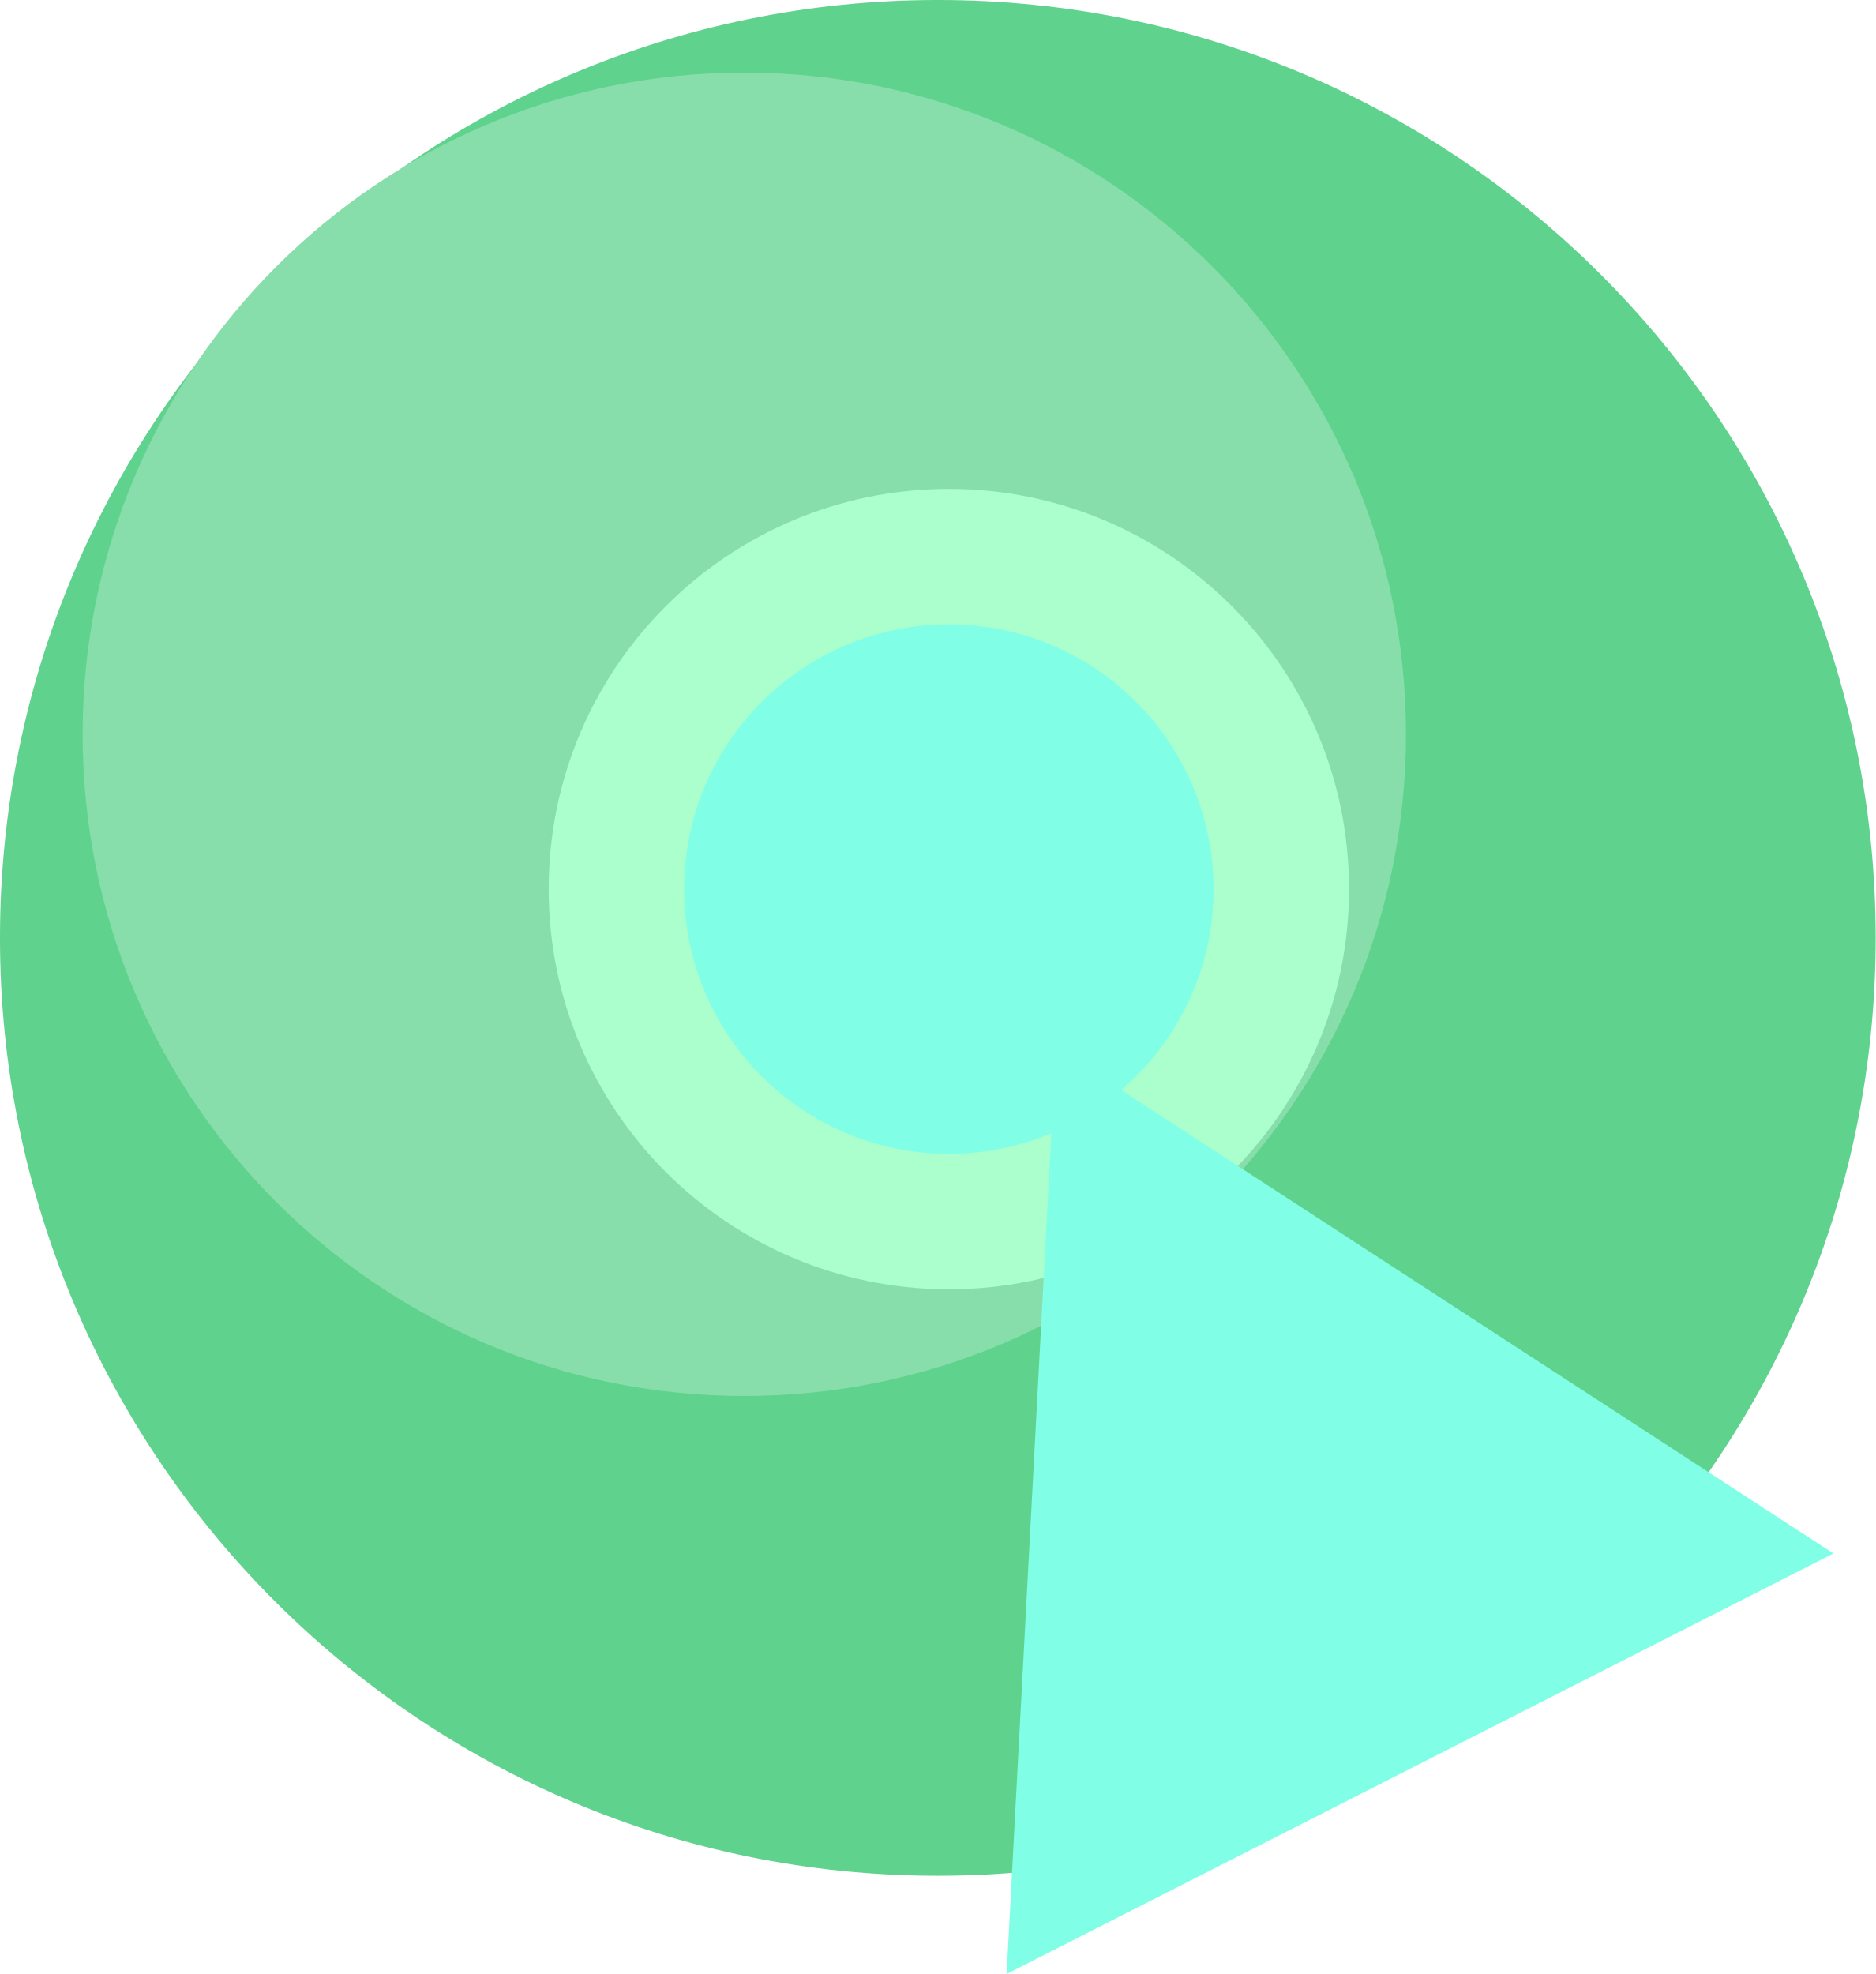
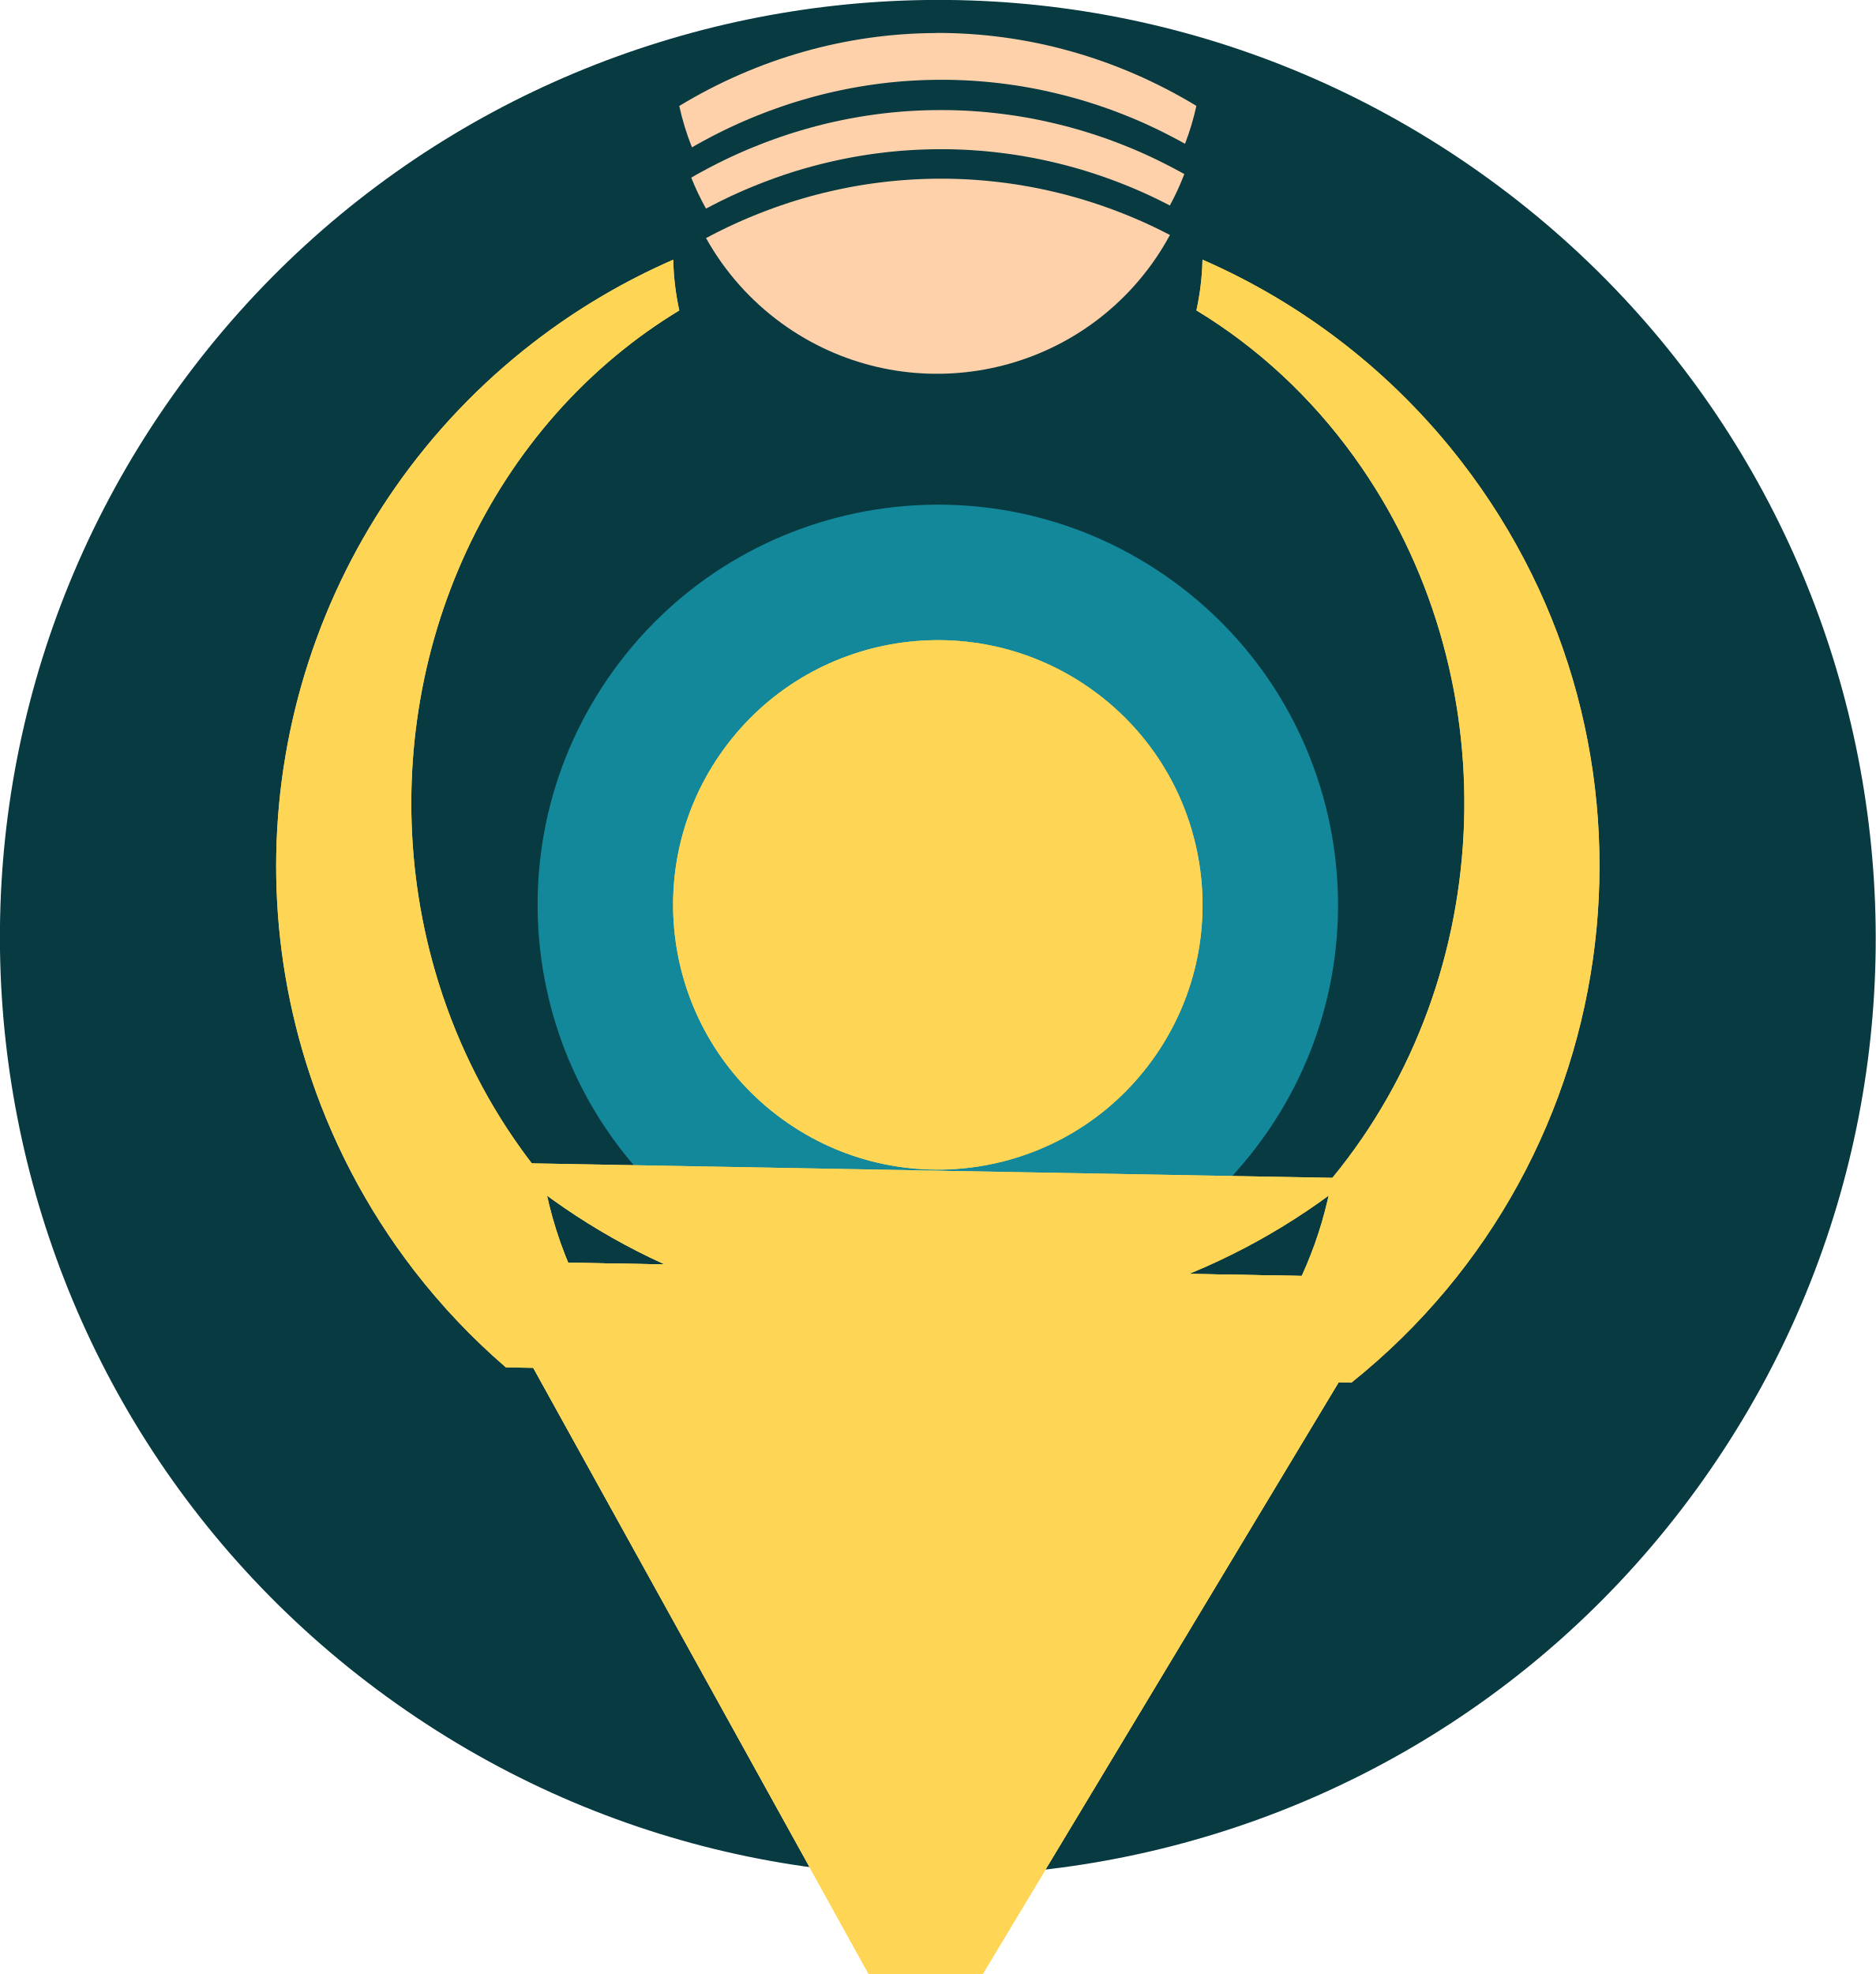
<svg xmlns="http://www.w3.org/2000/svg" width="57.191mm" height="60.187mm" viewBox="0 0 57.191 60.187" version="1.1" id="svg5">
  <defs id="defs2" />
-   <g id="layer1" transform="translate(-76.40438,-119.9044)">
+   <g id="layer1" transform="translate(-76.40438,-119.9044)" style="opacity:1">
    <g id="g637">
-       <path id="path292" style="fill:#5fd38d;stroke-width:0.265" d="M 133.596,148.5 A 28.596,28.596 0 0 1 105,177.096 28.596,28.596 0 0 1 76.404,148.5 28.596,28.596 0 0 1 105,119.904 28.596,28.596 0 0 1 133.596,148.5 Z" />
-       <path id="path400" style="fill:#5fd38d;stroke-width:0.265" d="m 117.423,147.568 a 16.599,10.259 0 0 1 -16.599,10.259 16.599,10.259 0 0 1 -16.599,-10.259 16.599,10.259 0 0 1 16.599,-10.259 16.599,10.259 0 0 1 16.599,10.259 z" />
-       <path id="path454" style="fill:#87deaa;stroke-width:0.265" d="M 119.274,142.293 A 20.175,20.175 0 0 1 99.099,162.468 20.175,20.175 0 0 1 78.924,142.293 20.175,20.175 0 0 1 99.099,122.118 20.175,20.175 0 0 1 119.274,142.293 Z" />
-       <path id="circle564" style="fill:#aaffcc;stroke-width:0.16" d="m 117.538,147.013 a 12.202,12.202 0 0 1 -12.202,12.202 12.202,12.202 0 0 1 -12.202,-12.202 12.202,12.202 0 0 1 12.202,-12.202 12.202,12.202 0 0 1 12.202,12.202 z" />
-       <path id="circle566" style="fill:#80ffe6;stroke-width:0.106" d="m 113.407,147.013 a 8.071,8.071 0 0 1 -8.071,8.072 8.071,8.071 0 0 1 -8.071,-8.072 8.071,8.071 0 0 1 8.071,-8.071 8.071,8.071 0 0 1 8.071,8.071 z" />
-       <path id="path620" style="fill:#80ffe6;stroke-width:0.265" transform="translate(99.6748,78.18111)" d="M 32.635,89.088 20.029,95.499 7.423,101.91 8.175,87.787 8.926,73.665 20.781,81.377 Z" />
+       <g id="g20" transform="rotate(35.9849,105,148.5)">
+         <path id="path292" style="opacity:1;fill:#083a42;stroke-width:0.265" d="M 133.596,148.5 A 28.596,28.596 0 0 1 105,177.096 28.596,28.596 0 0 1 76.404,148.5 28.596,28.596 0 0 1 105,119.904 28.596,28.596 0 0 1 133.596,148.5 Z" />
+         <g id="g107">
+           <path id="path59" style="opacity:1;fill:#fed1aa;stroke-width:0.265" d="m 98.134,127 a 17.248,16.054 54.015 0 0 -0.005,7.5e-4 17.248,16.054 54.015 0 0 -0.17,0.027 17.248,16.054 54.015 0 0 -7.39e-4,-1.1e-4 17.248,16.054 54.015 0 0 -0.17,0.028 17.248,16.054 54.015 0 0 -0.169,0.03 17.248,16.054 54.015 0 0 -0.169,0.032 17.248,16.054 54.015 0 0 -7.39e-4,-1.2e-4 17.248,16.054 54.015 0 0 -0.169,0.034 17.248,16.054 54.015 0 0 -0.168,0.036 17.248,16.054 54.015 0 0 -0.167,0.038 17.248,16.054 54.015 0 0 -7.39e-4,-1.1e-4 17.248,16.054 54.015 0 0 -0.167,0.04 17.248,16.054 54.015 0 0 -3.1e-4,-4.3e-4 17.248,16.054 54.015 0 0 -0.166,0.042 17.248,16.054 54.015 0 0 -0.166,0.043 17.248,16.054 54.015 0 0 -0.165,0.045 17.248,16.054 54.015 0 0 -7.39e-4,-1.2e-4 17.248,16.054 54.015 0 0 -0.164,0.047 17.248,16.054 54.015 0 0 -0.164,0.049 17.248,16.054 54.015 0 0 -3.11e-4,-4.2e-4 17.248,16.054 54.015 0 0 -0.163,0.051 17.248,16.054 54.015 0 0 -3.11e-4,-4.2e-4 17.248,16.054 54.015 0 0 -0.163,0.053 17.248,16.054 54.015 0 0 -0.162,0.054 17.248,16.054 54.015 0 0 -3.11e-4,-4.2e-4 17.248,16.054 54.015 0 0 -0.162,0.056 17.248,16.054 54.015 0 0 -0.16,0.058 17.248,16.054 54.015 0 0 -0.16,0.06 17.248,16.054 54.015 0 0 -7.39e-4,-1.2e-4 17.248,16.054 54.015 0 0 -0.159,0.061 17.248,16.054 54.015 0 0 -0.158,0.064 17.248,16.054 54.015 0 0 -7.39e-4,-1.2e-4 17.248,16.054 54.015 0 0 -0.158,0.065 17.248,16.054 54.015 0 0 -0.157,0.067 17.248,16.054 54.015 0 0 -0.156,0.068 17.248,16.054 54.015 0 0 -0.155,0.07 17.248,16.054 54.015 0 0 -4.29e-4,3.1e-4 17.248,16.054 54.015 0 0 -0.155,0.072 17.248,16.054 54.015 0 0 -0.153,0.074 17.248,16.054 54.015 0 0 -0.153,0.075 17.248,16.054 54.015 0 0 -0.152,0.077 17.248,16.054 54.015 0 0 -4.29e-4,3.1e-4 17.248,16.054 54.015 0 0 -0.151,0.079 17.248,16.054 54.015 0 0 -0.15,0.081 17.248,16.054 54.015 0 0 -0.149,0.082 17.248,16.054 54.015 0 0 -0.148,0.084 17.248,16.054 54.015 0 0 -4.29e-4,3.1e-4 17.248,16.054 54.015 0 0 -0.147,0.085 17.248,16.054 54.015 0 0 -4.28e-4,3.2e-4 17.248,16.054 54.015 0 0 -0.146,0.087 17.248,16.054 54.015 0 0 -0.145,0.089 17.248,16.054 54.015 0 0 -0.144,0.09 17.248,16.054 54.015 0 0 -0.143,0.092 17.248,16.054 54.015 0 0 -4.29e-4,3.1e-4 17.248,16.054 54.015 0 0 -0.142,0.094 17.248,16.054 54.015 0 0 -0.141,0.095 17.248,16.054 54.015 0 0 -0.14,0.097 17.248,16.054 54.015 0 0 -0.138,0.099 17.248,16.054 54.015 0 0 -0.106,0.077 17.248,16.054 54.015 0 0 -0.137,0.101 17.248,16.054 54.015 0 0 -0.135,0.103 17.248,16.054 54.015 0 0 -4.28e-4,3.2e-4 17.248,16.054 54.015 0 0 -0.135,0.104 17.248,16.054 54.015 0 0 -0.133,0.106 17.248,16.054 54.015 0 0 -0.132,0.107 17.248,16.054 54.015 0 0 -4.28e-4,3.1e-4 17.248,16.054 54.015 0 0 -0.13,0.109 17.248,16.054 54.015 0 0 -4.29e-4,3.1e-4 17.248,16.054 54.015 0 0 -0.13,0.11 17.248,16.054 54.015 0 0 -0.128,0.112 17.248,16.054 54.015 0 0 -0.127,0.113 17.248,16.054 54.015 0 0 -4.28e-4,3.2e-4 17.248,16.054 54.015 0 0 -0.126,0.115 17.248,16.054 54.015 0 0 -0.124,0.116 17.248,16.054 54.015 0 0 -0.123,0.117 17.248,16.054 54.015 0 0 -4.29e-4,3.2e-4 17.248,16.054 54.015 0 0 -0.122,0.119 17.248,16.054 54.015 0 0 -0.12,0.12 17.248,16.054 54.015 0 0 -4.28e-4,3.1e-4 17.248,16.054 54.015 0 0 -0.119,0.122 17.248,16.054 54.015 0 0 -0.118,0.123 17.248,16.054 54.015 0 0 -4.28e-4,3.1e-4 17.248,16.054 54.015 0 0 -0.116,0.125 17.248,16.054 54.015 0 0 -0.115,0.126 17.248,16.054 54.015 0 0 -0.113,0.127 17.248,16.054 54.015 0 0 -4.28e-4,3.1e-4 17.248,16.054 54.015 0 0 -0.112,0.128 17.248,16.054 54.015 0 0 -0.111,0.13 17.248,16.054 54.015 0 0 -4.29e-4,3.1e-4 17.248,16.054 54.015 0 0 -0.109,0.131 17.248,16.054 54.015 0 0 -0.108,0.132 17.248,16.054 54.015 0 0 -4.29e-4,3.1e-4 17.248,16.054 54.015 0 0 -0.106,0.134 17.248,16.054 54.015 0 0 -0.105,0.135 17.248,16.054 54.015 0 0 -4.28e-4,3.1e-4 17.248,16.054 54.015 0 0 -0.104,0.136 17.248,16.054 54.015 0 0 -0.102,0.137 17.248,16.054 54.015 0 0 -0.1,0.139 17.248,16.054 54.015 0 0 -0.099,0.14 17.248,16.054 54.015 0 0 -0.097,0.141 17.248,16.054 54.015 0 0 -4.28e-4,3.1e-4 17.248,16.054 54.015 0 0 -0.095,0.142 17.248,16.054 54.015 0 0 -4.28e-4,3.1e-4 17.248,16.054 54.015 0 0 -0.094,0.143 17.248,16.054 54.015 0 0 -4.28e-4,3.1e-4 17.248,16.054 54.015 0 0 -0.092,0.144 17.248,16.054 54.015 0 0 -0.091,0.145 17.248,16.054 54.015 0 0 -0.09,0.146 17.248,16.054 54.015 0 0 -0.088,0.147 17.248,16.054 54.015 0 0 -4.28e-4,3.1e-4 17.248,16.054 54.015 0 0 -0.086,0.149 17.248,16.054 54.015 0 0 -4.28e-4,3.1e-4 17.248,16.054 54.015 0 0 -0.085,0.15 17.248,16.054 54.015 0 0 -0.083,0.15 17.248,16.054 54.015 0 0 -0.081,0.152 17.248,16.054 54.015 0 0 -4.28e-4,3.1e-4 17.248,16.054 54.015 0 0 -0.08,0.153 17.248,16.054 54.015 0 0 -0.078,0.154 17.248,16.054 54.015 0 0 -0.077,0.155 17.248,16.054 54.015 0 0 -0.023,0.048 8.071,8.071 0 0 0 3.389,0.747 8.071,8.071 0 0 0 8.072,-8.072 8.071,8.071 0 0 0 -0.071,-1.062 z" />
+           <path id="path69" style="opacity:1;fill:#fed1aa;stroke-width:0.265" d="m 90.201,128.055 a 17.248,16.054 54.015 0 0 -0.137,0.101 17.248,16.054 54.015 0 0 -0.136,0.103 17.248,16.054 54.015 0 0 -0.135,0.104 17.248,16.054 54.015 0 0 -0.133,0.106 17.248,16.054 54.015 0 0 -0.132,0.107 17.248,16.054 54.015 0 0 -0.131,0.109 17.248,16.054 54.015 0 0 -0.13,0.11 17.248,16.054 54.015 0 0 -0.128,0.112 17.248,16.054 54.015 0 0 -0.127,0.113 17.248,16.054 54.015 0 0 -0.126,0.115 17.248,16.054 54.015 0 0 -0.124,0.116 17.248,16.054 54.015 0 0 -0.123,0.118 17.248,16.054 54.015 0 0 -0.122,0.119 17.248,16.054 54.015 0 0 -0.121,0.121 17.248,16.054 54.015 0 0 -0.119,0.122 17.248,16.054 54.015 0 0 -0.118,0.123 17.248,16.054 54.015 0 0 -0.116,0.125 17.248,16.054 54.015 0 0 -0.115,0.126 17.248,16.054 54.015 0 0 -0.114,0.127 17.248,16.054 54.015 0 0 -0.112,0.128 17.248,16.054 54.015 0 0 -0.111,0.13 17.248,16.054 54.015 0 0 -0.109,0.131 17.248,16.054 54.015 0 0 -0.108,0.133 17.248,16.054 54.015 0 0 -0.106,0.134 17.248,16.054 54.015 0 0 -0.105,0.135 17.248,16.054 54.015 0 0 -0.104,0.136 17.248,16.054 54.015 0 0 -0.102,0.137 17.248,16.054 54.015 0 0 -0.1,0.139 17.248,16.054 54.015 0 0 -0.099,0.14 17.248,16.054 54.015 0 0 -0.097,0.141 17.248,16.054 54.015 0 0 -0.096,0.142 17.248,16.054 54.015 0 0 -0.095,0.143 17.248,16.054 54.015 0 0 -0.092,0.144 17.248,16.054 54.015 0 0 -0.091,0.145 17.248,16.054 54.015 0 0 -0.09,0.146 17.248,16.054 54.015 0 0 -0.088,0.148 17.248,16.054 54.015 0 0 -0.087,0.149 17.248,16.054 54.015 0 0 -0.085,0.15 17.248,16.054 54.015 0 0 -0.083,0.15 17.248,16.054 54.015 0 0 -0.082,0.152 17.248,16.054 54.015 0 0 -0.08,0.153 17.248,16.054 54.015 0 0 -0.078,0.154 17.248,16.054 54.015 0 0 -0.077,0.155 17.248,16.054 54.015 0 0 -0.075,0.156 17.248,16.054 54.015 0 0 -0.074,0.156 17.248,16.054 54.015 0 0 -0.071,0.158 17.248,16.054 54.015 0 0 -0.02,0.045 8.071,8.071 0 0 0 0.919,0.5 17.248,16.054 54.015 0 1 0.023,-0.048 17.248,16.054 54.015 0 1 0.077,-0.155 17.248,16.054 54.015 0 1 0.078,-0.154 17.248,16.054 54.015 0 1 0.08,-0.153 17.248,16.054 54.015 0 0 4.28e-4,-3.1e-4 17.248,16.054 54.015 0 1 0.081,-0.152 17.248,16.054 54.015 0 1 0.083,-0.15 17.248,16.054 54.015 0 1 0.085,-0.15 17.248,16.054 54.015 0 0 4.28e-4,-3.1e-4 17.248,16.054 54.015 0 1 0.086,-0.149 17.248,16.054 54.015 0 0 4.28e-4,-3.1e-4 17.248,16.054 54.015 0 1 0.088,-0.147 17.248,16.054 54.015 0 1 0.09,-0.146 17.248,16.054 54.015 0 1 0.091,-0.145 17.248,16.054 54.015 0 1 0.092,-0.144 17.248,16.054 54.015 0 0 4.28e-4,-3.1e-4 17.248,16.054 54.015 0 1 0.094,-0.143 17.248,16.054 54.015 0 0 4.28e-4,-3.2e-4 17.248,16.054 54.015 0 1 0.095,-0.142 17.248,16.054 54.015 0 0 4.28e-4,-3.1e-4 17.248,16.054 54.015 0 1 0.097,-0.141 17.248,16.054 54.015 0 1 0.099,-0.14 17.248,16.054 54.015 0 1 0.1,-0.139 17.248,16.054 54.015 0 1 0.102,-0.137 17.248,16.054 54.015 0 1 0.104,-0.136 17.248,16.054 54.015 0 0 4.28e-4,-3.1e-4 17.248,16.054 54.015 0 1 0.105,-0.135 17.248,16.054 54.015 0 1 0.106,-0.134 17.248,16.054 54.015 0 0 4.28e-4,-3.1e-4 17.248,16.054 54.015 0 1 0.108,-0.132 17.248,16.054 54.015 0 1 0.109,-0.131 17.248,16.054 54.015 0 0 4.28e-4,-3.1e-4 17.248,16.054 54.015 0 1 0.111,-0.13 17.248,16.054 54.015 0 1 0.112,-0.128 17.248,16.054 54.015 0 0 4.28e-4,-3.1e-4 17.248,16.054 54.015 0 1 0.113,-0.127 17.248,16.054 54.015 0 1 0.115,-0.126 17.248,16.054 54.015 0 1 0.116,-0.125 17.248,16.054 54.015 0 0 4.28e-4,-3.1e-4 17.248,16.054 54.015 0 1 0.118,-0.123 17.248,16.054 54.015 0 1 0.119,-0.122 17.248,16.054 54.015 0 0 4.28e-4,-3.1e-4 17.248,16.054 54.015 0 1 0.12,-0.12 17.248,16.054 54.015 0 1 0.122,-0.119 17.248,16.054 54.015 0 0 4.28e-4,-3.1e-4 17.248,16.054 54.015 0 1 0.123,-0.117 17.248,16.054 54.015 0 1 0.124,-0.116 17.248,16.054 54.015 0 1 0.125,-0.115 17.248,16.054 54.015 0 0 4.29e-4,-3.1e-4 17.248,16.054 54.015 0 1 0.127,-0.113 17.248,16.054 54.015 0 1 0.128,-0.112 17.248,16.054 54.015 0 1 0.13,-0.11 17.248,16.054 54.015 0 0 4.28e-4,-3.1e-4 17.248,16.054 54.015 0 1 0.13,-0.109 17.248,16.054 54.015 0 0 4.28e-4,-3.1e-4 17.248,16.054 54.015 0 1 0.132,-0.107 17.248,16.054 54.015 0 1 0.133,-0.106 17.248,16.054 54.015 0 1 0.135,-0.104 17.248,16.054 54.015 0 0 4.28e-4,-3.1e-4 17.248,16.054 54.015 0 1 0.135,-0.103 17.248,16.054 54.015 0 1 0.137,-0.101 17.248,16.054 54.015 0 1 0.106,-0.077 17.248,16.054 54.015 0 1 0.138,-0.099 17.248,16.054 54.015 0 1 0.14,-0.097 17.248,16.054 54.015 0 1 0.141,-0.095 17.248,16.054 54.015 0 1 0.142,-0.094 17.248,16.054 54.015 0 0 4.28e-4,-3.1e-4 17.248,16.054 54.015 0 1 0.143,-0.092 17.248,16.054 54.015 0 1 0.144,-0.09 17.248,16.054 54.015 0 1 0.145,-0.089 17.248,16.054 54.015 0 1 0.146,-0.087 17.248,16.054 54.015 0 0 4.28e-4,-3.1e-4 17.248,16.054 54.015 0 1 0.147,-0.085 17.248,16.054 54.015 0 0 4.28e-4,-3.1e-4 17.248,16.054 54.015 0 1 0.148,-0.084 17.248,16.054 54.015 0 1 0.149,-0.082 17.248,16.054 54.015 0 1 0.15,-0.081 17.248,16.054 54.015 0 1 0.151,-0.079 17.248,16.054 54.015 0 0 4.28e-4,-3.1e-4 17.248,16.054 54.015 0 1 0.152,-0.077 17.248,16.054 54.015 0 1 0.153,-0.075 17.248,16.054 54.015 0 1 0.153,-0.074 17.248,16.054 54.015 0 1 0.155,-0.072 17.248,16.054 54.015 0 0 4.28e-4,-3.1e-4 17.248,16.054 54.015 0 1 0.155,-0.07 17.248,16.054 54.015 0 1 0.156,-0.068 17.248,16.054 54.015 0 1 0.157,-0.067 17.248,16.054 54.015 0 1 0.158,-0.065 17.248,16.054 54.015 0 0 7.4e-4,1.2e-4 17.248,16.054 54.015 0 1 0.158,-0.064 17.248,16.054 54.015 0 1 0.159,-0.061 17.248,16.054 54.015 0 0 7.39e-4,1.1e-4 17.248,16.054 54.015 0 1 0.16,-0.06 17.248,16.054 54.015 0 1 0.16,-0.058 17.248,16.054 54.015 0 1 0.162,-0.056 17.248,16.054 54.015 0 0 3.11e-4,4.3e-4 17.248,16.054 54.015 0 1 0.162,-0.054 17.248,16.054 54.015 0 1 0.163,-0.053 17.248,16.054 54.015 0 0 3.11e-4,4.3e-4 17.248,16.054 54.015 0 1 0.163,-0.051 17.248,16.054 54.015 0 0 3.1e-4,4.3e-4 17.248,16.054 54.015 0 1 0.164,-0.049 17.248,16.054 54.015 0 1 0.164,-0.047 17.248,16.054 54.015 0 0 7.39e-4,1.2e-4 17.248,16.054 54.015 0 1 0.165,-0.045 17.248,16.054 54.015 0 1 0.166,-0.043 17.248,16.054 54.015 0 1 0.166,-0.042 17.248,16.054 54.015 0 0 3.11e-4,4.2e-4 17.248,16.054 54.015 0 1 0.167,-0.04 17.248,16.054 54.015 0 0 7.39e-4,1.2e-4 17.248,16.054 54.015 0 1 0.167,-0.038 17.248,16.054 54.015 0 1 0.168,-0.036 17.248,16.054 54.015 0 1 0.169,-0.034 17.248,16.054 54.015 0 0 7.39e-4,1.1e-4 17.248,16.054 54.015 0 1 0.169,-0.032 17.248,16.054 54.015 0 1 0.169,-0.03 17.248,16.054 54.015 0 1 0.17,-0.028 17.248,16.054 54.015 0 0 7.39e-4,1.2e-4 17.248,16.054 54.015 0 1 0.17,-0.027 17.248,16.054 54.015 0 1 0.005,-7.6e-4 8.071,8.071 0 0 0 -0.206,-1.034 17.248,16.054 54.015 0 0 -0.159,0.02 17.248,16.054 54.015 0 0 -0.171,0.023 17.248,16.054 54.015 0 0 -0.17,0.025 17.248,16.054 54.015 0 0 -0.171,0.027 17.248,16.054 54.015 0 0 -0.17,0.028 17.248,16.054 54.015 0 0 -0.169,0.03 17.248,16.054 54.015 0 0 -0.169,0.032 17.248,16.054 54.015 0 0 -0.169,0.034 17.248,16.054 54.015 0 0 -0.168,0.036 17.248,16.054 54.015 0 0 -0.168,0.038 17.248,16.054 54.015 0 0 -0.167,0.04 17.248,16.054 54.015 0 0 -0.166,0.042 17.248,16.054 54.015 0 0 -0.166,0.043 17.248,16.054 54.015 0 0 -0.166,0.045 17.248,16.054 54.015 0 0 -0.165,0.047 17.248,16.054 54.015 0 0 -0.164,0.049 17.248,16.054 54.015 0 0 -0.164,0.051 17.248,16.054 54.015 0 0 -0.163,0.053 17.248,16.054 54.015 0 0 -0.162,0.054 17.248,16.054 54.015 0 0 -0.162,0.056 17.248,16.054 54.015 0 0 -0.16,0.058 17.248,16.054 54.015 0 0 -0.16,0.06 17.248,16.054 54.015 0 0 -0.159,0.061 17.248,16.054 54.015 0 0 -0.159,0.064 17.248,16.054 54.015 0 0 -0.158,0.065 17.248,16.054 54.015 0 0 -0.157,0.067 17.248,16.054 54.015 0 0 -0.156,0.068 17.248,16.054 54.015 0 0 -0.156,0.07 17.248,16.054 54.015 0 0 -0.155,0.072 17.248,16.054 54.015 0 0 -0.153,0.074 17.248,16.054 54.015 0 0 -0.153,0.075 17.248,16.054 54.015 0 0 -0.152,0.077 17.248,16.054 54.015 0 0 -0.151,0.079 17.248,16.054 54.015 0 0 -0.15,0.081 17.248,16.054 54.015 0 0 -0.149,0.082 17.248,16.054 54.015 0 0 -0.148,0.084 17.248,16.054 54.015 0 0 -0.147,0.085 17.248,16.054 54.015 0 0 -0.146,0.087 17.248,16.054 54.015 0 0 -0.145,0.089 17.248,16.054 54.015 0 0 -0.144,0.09 17.248,16.054 54.015 0 0 -0.143,0.092 17.248,16.054 54.015 0 0 -0.142,0.094 17.248,16.054 54.015 0 0 -0.141,0.095 17.248,16.054 54.015 0 0 -0.14,0.097 17.248,16.054 54.015 0 0 -0.138,0.099 17.248,16.054 54.015 0 0 -0.106,0.077 z" />
+           <path id="path64" style="opacity:1;fill:#fed1aa;stroke-width:0.265" d="m 88.745,126.209 a 17.248,16.054 54.015 0 0 -5.028,6.399 8.071,8.071 0 0 0 1.055,0.794 17.248,16.054 54.015 0 1 0.02,-0.045 17.248,16.054 54.015 0 1 0.071,-0.158 17.248,16.054 54.015 0 1 0.074,-0.156 17.248,16.054 54.015 0 1 0.075,-0.156 17.248,16.054 54.015 0 1 0.077,-0.155 17.248,16.054 54.015 0 1 0.078,-0.154 17.248,16.054 54.015 0 1 0.08,-0.153 17.248,16.054 54.015 0 1 0.082,-0.152 17.248,16.054 54.015 0 1 0.083,-0.15 17.248,16.054 54.015 0 1 0.085,-0.15 17.248,16.054 54.015 0 1 0.087,-0.149 17.248,16.054 54.015 0 1 0.088,-0.148 17.248,16.054 54.015 0 1 0.09,-0.146 17.248,16.054 54.015 0 1 0.091,-0.145 17.248,16.054 54.015 0 1 0.092,-0.144 17.248,16.054 54.015 0 1 0.095,-0.143 17.248,16.054 54.015 0 1 0.096,-0.142 17.248,16.054 54.015 0 1 0.097,-0.141 17.248,16.054 54.015 0 1 0.099,-0.14 17.248,16.054 54.015 0 1 0.1,-0.139 17.248,16.054 54.015 0 1 0.102,-0.137 17.248,16.054 54.015 0 1 0.104,-0.136 17.248,16.054 54.015 0 1 0.105,-0.135 17.248,16.054 54.015 0 1 0.106,-0.134 17.248,16.054 54.015 0 1 0.108,-0.133 17.248,16.054 54.015 0 1 0.109,-0.131 17.248,16.054 54.015 0 1 0.111,-0.13 17.248,16.054 54.015 0 1 0.112,-0.128 17.248,16.054 54.015 0 1 0.114,-0.127 17.248,16.054 54.015 0 1 0.115,-0.126 17.248,16.054 54.015 0 1 0.116,-0.125 17.248,16.054 54.015 0 1 0.118,-0.123 17.248,16.054 54.015 0 1 0.119,-0.122 17.248,16.054 54.015 0 1 0.121,-0.121 17.248,16.054 54.015 0 1 0.122,-0.119 17.248,16.054 54.015 0 1 0.123,-0.118 17.248,16.054 54.015 0 1 0.124,-0.116 17.248,16.054 54.015 0 1 0.126,-0.115 17.248,16.054 54.015 0 1 0.127,-0.113 17.248,16.054 54.015 0 1 0.128,-0.112 17.248,16.054 54.015 0 1 0.13,-0.11 17.248,16.054 54.015 0 1 0.131,-0.109 17.248,16.054 54.015 0 1 0.132,-0.107 17.248,16.054 54.015 0 1 0.133,-0.106 17.248,16.054 54.015 0 1 0.135,-0.104 17.248,16.054 54.015 0 1 0.136,-0.103 17.248,16.054 54.015 0 1 0.137,-0.101 17.248,16.054 54.015 0 1 0.106,-0.077 17.248,16.054 54.015 0 1 0.138,-0.099 17.248,16.054 54.015 0 1 0.14,-0.097 17.248,16.054 54.015 0 1 0.141,-0.095 17.248,16.054 54.015 0 1 0.142,-0.094 17.248,16.054 54.015 0 1 0.143,-0.092 17.248,16.054 54.015 0 1 0.144,-0.09 17.248,16.054 54.015 0 1 0.145,-0.089 17.248,16.054 54.015 0 1 0.146,-0.087 17.248,16.054 54.015 0 1 0.147,-0.085 17.248,16.054 54.015 0 1 0.148,-0.084 17.248,16.054 54.015 0 1 0.149,-0.082 17.248,16.054 54.015 0 1 0.15,-0.081 17.248,16.054 54.015 0 1 0.151,-0.079 17.248,16.054 54.015 0 1 0.152,-0.077 17.248,16.054 54.015 0 1 0.153,-0.075 17.248,16.054 54.015 0 1 0.153,-0.074 17.248,16.054 54.015 0 1 0.155,-0.072 17.248,16.054 54.015 0 1 0.156,-0.07 17.248,16.054 54.015 0 1 0.156,-0.068 17.248,16.054 54.015 0 1 0.157,-0.067 17.248,16.054 54.015 0 1 0.158,-0.065 17.248,16.054 54.015 0 1 0.159,-0.064 17.248,16.054 54.015 0 1 0.159,-0.061 17.248,16.054 54.015 0 1 0.16,-0.06 17.248,16.054 54.015 0 1 0.16,-0.058 17.248,16.054 54.015 0 1 0.162,-0.056 17.248,16.054 54.015 0 1 0.162,-0.054 17.248,16.054 54.015 0 1 0.163,-0.053 17.248,16.054 54.015 0 1 0.164,-0.051 17.248,16.054 54.015 0 1 0.164,-0.049 17.248,16.054 54.015 0 1 0.165,-0.047 17.248,16.054 54.015 0 1 0.166,-0.045 17.248,16.054 54.015 0 1 0.166,-0.043 17.248,16.054 54.015 0 1 0.166,-0.042 17.248,16.054 54.015 0 1 0.167,-0.04 17.248,16.054 54.015 0 1 0.168,-0.038 17.248,16.054 54.015 0 1 0.168,-0.036 17.248,16.054 54.015 0 1 0.169,-0.034 17.248,16.054 54.015 0 1 0.169,-0.032 17.248,16.054 54.015 0 1 0.169,-0.03 17.248,16.054 54.015 0 1 0.17,-0.028 17.248,16.054 54.015 0 1 0.171,-0.027 17.248,16.054 54.015 0 1 0.17,-0.025 17.248,16.054 54.015 0 1 0.171,-0.023 17.248,16.054 54.015 0 1 0.159,-0.02 8.071,8.071 0 0 0 -0.399,-1.139 17.248,16.054 54.015 0 0 -7.731,2.866 z" />
+         </g>
+         <path id="circle564" style="opacity:1;fill:#13889b;stroke-width:0.16" d="m 116.611,147.686 a 12.202,12.202 0 0 1 -12.202,12.202 12.202,12.202 0 0 1 -12.202,-12.202 12.202,12.202 0 0 1 12.202,-12.202 12.202,12.202 0 0 1 12.202,12.202 z" />
+         <path style="fill:#ffd556;stroke-width:0.265" d="m 99.347,164.78 12.812,5.988 9.701,4.535 1.672,-1.168 1.143,-0.799 -0.924,-10.669 -1.221,-14.09 -11.592,8.102 z" id="path620" />
+         <g id="g56">
+           <path id="path57" style="opacity:1;fill:#ffd556;fill-opacity:1;stroke-width:1" d="m 155.738,135.771 -47.66,-0.861 -49.779,-0.898 a 76.251,76.251 0 0 0 96.426,2.559 76.251,76.251 0 0 0 1.014,-0.799 z" transform="matrix(0.2140934,-0.1554618,0.1554618,0.2140934,65.05924,142.1632)" />
+           <g id="g94" transform="translate(-16.99676,22.16729)">
+             <path style="opacity:1;fill:#ffd556;stroke-width:0.265" d="m 122.234,142.431 a 12.202,12.202 0 0 1 -5.659,-3.107 17.248,16.054 54.015 0 1 -1.067,-0.314 17.248,16.054 54.015 0 1 -5.312,-2.843 17.248,16.054 54.015 0 1 -0.259,-0.205 17.248,16.054 54.015 0 1 -6.316,-18.222 17.248,16.054 54.015 0 1 0.756,-2.255 8.071,8.071 0 0 1 -1.058,-1.143 20.175,20.175 0 0 0 -1.97,4.559 20.175,20.175 0 0 0 6.994,21.6 20.175,20.175 0 0 0 0.309,0.235 20.175,20.175 0 0 0 6.399,3.191 20.175,20.175 0 0 0 3.984,0.741 z" id="path88" />
+             <path style="opacity:1;fill:#ffd556;stroke-width:0.265" d="m 116.377,104.859 a 8.071,8.071 0 0 1 0.759,1.36 17.248,16.054 54.015 0 1 6.525,0.791 17.248,16.054 54.015 0 1 12.368,18.188 12.202,12.202 0 0 1 1.242,5.364 12.202,12.202 0 0 1 -0.083,1.417 l 2.981,-2.083 a 20.175,20.175 0 0 0 -13.795,-24.697 20.175,20.175 0 0 0 -9.998,-0.34 z" id="path77" />
+           </g>
+           <path id="circle566" style="fill:#ffd556;stroke-width:0.106" d="m 112.48,147.686 a 8.071,8.071 0 0 1 -8.071,8.072 8.071,8.071 0 0 1 -8.071,-8.072 8.071,8.071 0 0 1 8.071,-8.071 8.071,8.071 0 0 1 8.071,8.071 z" />
+           <path style="fill:#ffd556;stroke-width:0.265" d="m 99.347,164.78 12.812,5.988 9.701,4.535 1.672,-1.168 1.143,-0.799 -0.924,-10.669 -1.221,-14.09 -11.592,8.102 z" id="path22" />
+         </g>
+         <g id="g70">
+           <path id="path58" style="opacity:1;fill:#ffd556;fill-opacity:1;stroke-width:1" d="m 155.738,135.771 -47.66,-0.861 -49.779,-0.898 a 76.251,76.251 0 0 0 96.426,2.559 76.251,76.251 0 0 0 1.014,-0.799 z" transform="matrix(0.2140934,-0.1554618,0.1554618,0.2140934,65.05924,142.1632)" />
+           <g id="g64" transform="translate(-16.99676,22.16729)">
+             <path style="opacity:1;fill:#ffd556;stroke-width:0.265" d="m 122.234,142.431 a 12.202,12.202 0 0 1 -5.659,-3.107 17.248,16.054 54.015 0 1 -1.067,-0.314 17.248,16.054 54.015 0 1 -5.312,-2.843 17.248,16.054 54.015 0 1 -0.259,-0.205 17.248,16.054 54.015 0 1 -6.316,-18.222 17.248,16.054 54.015 0 1 0.756,-2.255 8.071,8.071 0 0 1 -1.058,-1.143 20.175,20.175 0 0 0 -1.97,4.559 20.175,20.175 0 0 0 6.994,21.6 20.175,20.175 0 0 0 0.309,0.235 20.175,20.175 0 0 0 6.399,3.191 20.175,20.175 0 0 0 3.984,0.741 z" id="path60" />
+             <path style="opacity:1;fill:#ffd556;stroke-width:0.265" d="m 116.377,104.859 a 8.071,8.071 0 0 1 0.759,1.36 17.248,16.054 54.015 0 1 6.525,0.791 17.248,16.054 54.015 0 1 12.368,18.188 12.202,12.202 0 0 1 1.242,5.364 12.202,12.202 0 0 1 -0.083,1.417 l 2.981,-2.083 a 20.175,20.175 0 0 0 -13.795,-24.697 20.175,20.175 0 0 0 -9.998,-0.34 z" id="path62" />
+           </g>
+           <path id="path66" style="fill:#ffd556;stroke-width:0.106" d="m 112.48,147.686 a 8.071,8.071 0 0 1 -8.071,8.072 8.071,8.071 0 0 1 -8.071,-8.072 8.071,8.071 0 0 1 8.071,-8.071 8.071,8.071 0 0 1 8.071,8.071 z" />
+           <path style="fill:#ffd556;stroke-width:0.265" d="m 99.347,164.78 12.812,5.988 9.701,4.535 1.672,-1.168 1.143,-0.799 -0.924,-10.669 -1.221,-14.09 -11.592,8.102 z" id="path68" />
+         </g>
+       </g>
    </g>
  </g>
</svg>
